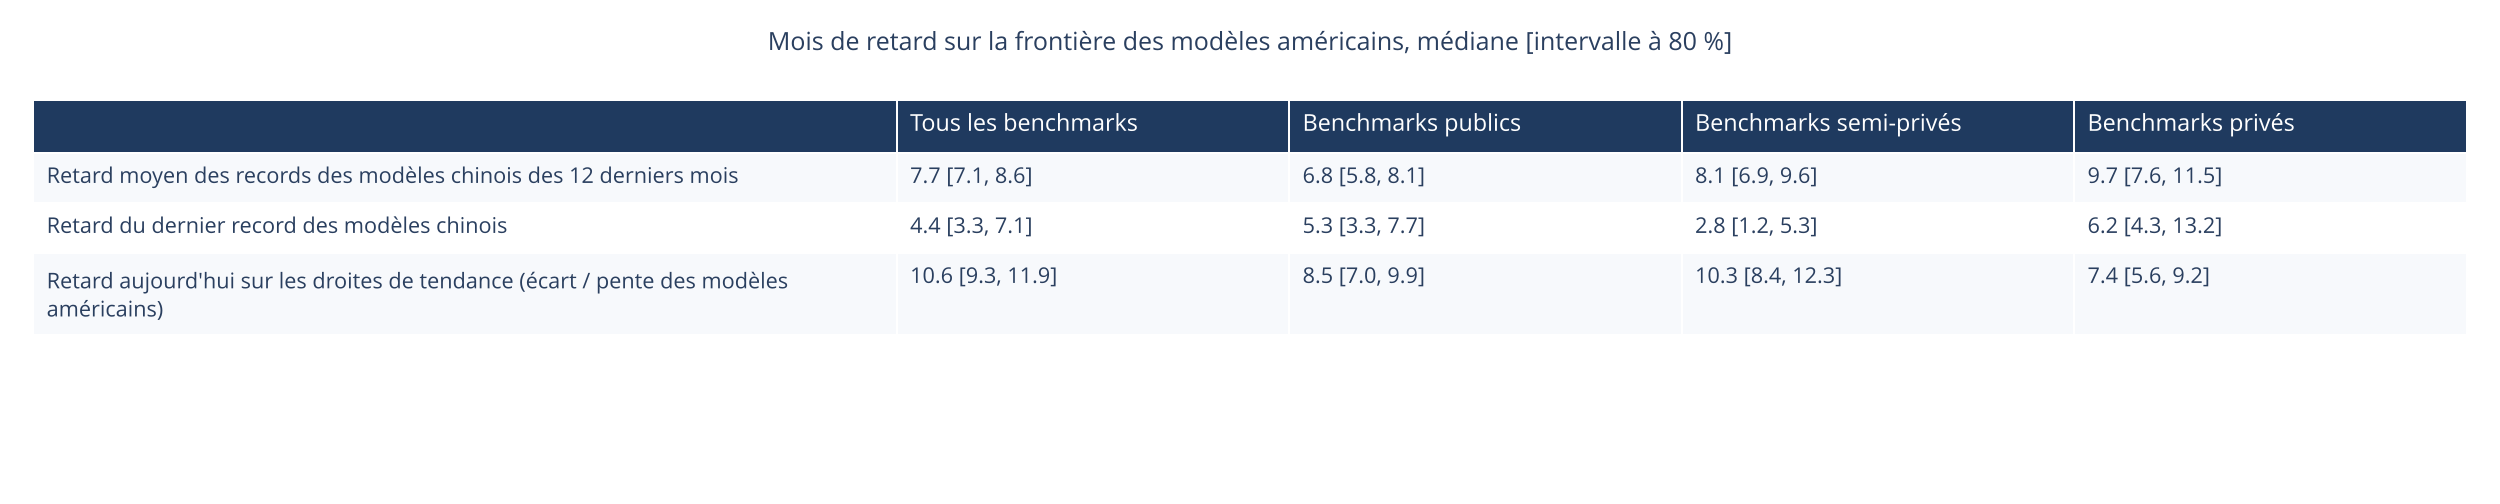
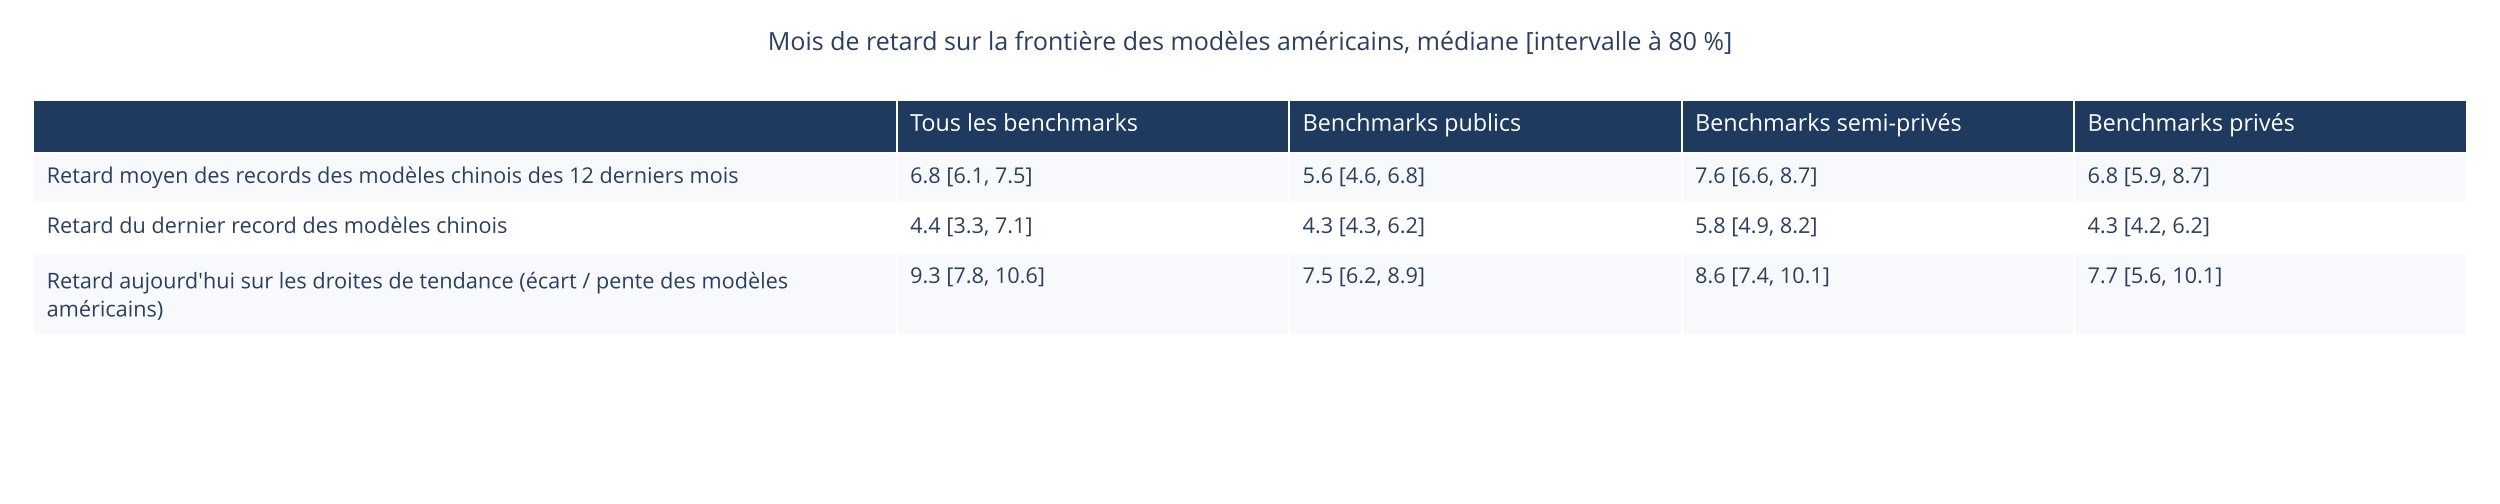
<svg xmlns="http://www.w3.org/2000/svg" class="main-svg" width="1500" height="302" style="" viewBox="0 0 1500 302">
  <rect x="0" y="0" width="1500" height="302" style="fill: rgb(255, 255, 255); fill-opacity: 1;" />
-   <defs id="defs-1cddf6">
+   <defs id="defs-c0d80f">
    <g class="clips" />
    <g class="gradients" />
    <g class="patterns" />
  </defs>
  <g class="bglayer" />
  <g class="layer-below">
    <g class="imagelayer" />
    <g class="shapelayer" />
  </g>
  <g class="cartesianlayer" />
  <g class="polarlayer" />
  <g class="smithlayer" />
  <g class="ternarylayer" />
  <g class="geolayer" />
  <g class="funnelarealayer" />
  <g class="pielayer" />
  <g class="iciclelayer" />
  <g class="treemaplayer" />
  <g class="sunburstlayer" />
  <g class="glimages" />
  <g class="table" overflow="visible" width="1500" height="302" transform="" style="box-sizing: content-box; position: absolute; left: 0px; overflow: visible; shape-rendering: crispedges; pointer-events: all;">
-     <g class="table-control-view" transform="translate(20,60)" clip-path="url(#clip1cddf6_scrollAreaBottomClip_2ad092true)" style="box-sizing: content-box;">
+     <g class="table-control-view" transform="translate(20,60)" clip-path="url(#clipc0d80f_scrollAreaBottomClip_1abfcdtrue)" style="box-sizing: content-box;">
      <rect class="scroll-background" fill="none" width="1460" height="232" />
-       <g class="y-column" transform="" clip-path="url(#clip1cddf6_columnBoundaryClippath_2ad092true_0)">
+       <g class="y-column" transform="" clip-path="url(#clipc0d80f_columnBoundaryClippath_1abfcdtrue_0)">
        <g class="column-block" id="cells1" transform="" style="cursor: default;">
          <g class="column-cells">
            <g class="column-cell" transform="translate(0,32)">
              <rect class="cell-rect" width="518.065" stroke-width="1" style="stroke: rgb(255, 255, 255); stroke-opacity: 1; fill: rgb(247, 249, 252); fill-opacity: 1;" height="30" />
              <g class="cell-text-holder" transform="translate(8,8)" text-anchor="start" style="shape-rendering: geometricprecision;">
                <text class="cell-text" dy="0.75em" x="0" y="0" style="cursor: auto; font-family: 'Open Sans', verdana, arial, sans-serif; font-size: 13px; fill: rgb(42, 63, 95); fill-opacity: 1; white-space: pre;">Retard moyen des records des modèles chinois des 12 derniers mois</text>
              </g>
            </g>
            <g class="column-cell" transform="translate(0,62)">
              <rect class="cell-rect" width="518.065" stroke-width="1" style="stroke: rgb(255, 255, 255); stroke-opacity: 1; fill: rgb(255, 255, 255); fill-opacity: 1;" height="30" />
              <g class="cell-text-holder" transform="translate(8,8)" text-anchor="start" style="shape-rendering: geometricprecision;">
                <text class="cell-text" dy="0.75em" x="0" y="0" style="cursor: auto; font-family: 'Open Sans', verdana, arial, sans-serif; font-size: 13px; fill: rgb(42, 63, 95); fill-opacity: 1; white-space: pre;">Retard du dernier record des modèles chinois</text>
              </g>
            </g>
            <g class="column-cell" transform="translate(0,92)">
              <rect class="cell-rect" width="518.065" stroke-width="1" style="stroke: rgb(255, 255, 255); stroke-opacity: 1; fill: rgb(247, 249, 252); fill-opacity: 1;" height="48.9" />
              <g class="cell-text-holder" transform="translate(8,21)" style="shape-rendering: geometricprecision;">
                <text class="cell-text" dy="0" x="0" y="0" style="cursor: auto; font-family: 'Open Sans', verdana, arial, sans-serif; font-size: 13px; fill: rgb(42, 63, 95); fill-opacity: 1; white-space: pre;">
                  <tspan class="line" dy="0em" x="0" y="0">Retard aujourd'hui sur les droites de tendance (écart / pente des modèles</tspan>
                  <tspan class="line" dy="1.3em" x="0" y="0">américains)</tspan>
                </text>
              </g>
            </g>
          </g>
        </g>
        <g class="column-block" id="cells2" transform="" style="cursor: default;">
          <g class="column-cells" />
        </g>
        <g class="column-block" id="header" style="cursor: ew-resize;">
          <g class="column-cells">
            <g class="column-cell" transform="">
              <rect class="cell-rect" width="518.065" stroke-width="1" style="stroke: rgb(255, 255, 255); stroke-opacity: 1; fill: rgb(31, 58, 95); fill-opacity: 1;" height="32" />
              <g class="cell-text-holder" transform="translate(8,8)" text-anchor="start" style="shape-rendering: geometricprecision;">
                <text class="cell-text" dy="0.75em" style="cursor: auto; font-family: 'Open Sans', verdana, arial, sans-serif; font-size: 14px; fill: rgb(255, 255, 255); fill-opacity: 1;" />
              </g>
            </g>
          </g>
        </g>
        <g class="column-boundary" />
-         <clipPath class="column-boundary-clippath" id="clip1cddf6_columnBoundaryClippath_2ad092true_0">
+         <clipPath class="column-boundary-clippath" id="clipc0d80f_columnBoundaryClippath_1abfcdtrue_0">
          <rect class="column-boundary-rect" fill="none" width="520.065" height="239" x="-1" y="-1" />
        </clipPath>
      </g>
-       <g class="y-column" transform="translate(518.0645,0)" clip-path="url(#clip1cddf6_columnBoundaryClippath_2ad092true_1)">
-         <g class="column-block" id="cells1" transform="" style="cursor: default;">
-           <g class="column-cells">
-             <g class="column-cell" transform="translate(0,32)">
-               <rect class="cell-rect" width="235.484" stroke-width="1" style="stroke: rgb(255, 255, 255); stroke-opacity: 1; fill: rgb(247, 249, 252); fill-opacity: 1;" height="30" />
-               <g class="cell-text-holder" transform="translate(8,8)" text-anchor="start" style="shape-rendering: geometricprecision;">
-                 <text class="cell-text" dy="0.75em" x="0" y="0" style="cursor: auto; font-family: 'Open Sans', verdana, arial, sans-serif; font-size: 13px; fill: rgb(42, 63, 95); fill-opacity: 1; white-space: pre;">7.7 [7.1, 8.6]</text>
+       <g class="y-column" transform="translate(518.0645,0)" clip-path="url(#clipc0d80f_columnBoundaryClippath_1abfcdtrue_1)">
+         <g class="column-block" id="cells1" transform="" style="cursor: default;">
+           <g class="column-cells">
+             <g class="column-cell" transform="translate(0,32)">
+               <rect class="cell-rect" width="235.484" stroke-width="1" style="stroke: rgb(255, 255, 255); stroke-opacity: 1; fill: rgb(247, 249, 252); fill-opacity: 1;" height="30" />
+               <g class="cell-text-holder" transform="translate(8,8)" text-anchor="start" style="shape-rendering: geometricprecision;">
+                 <text class="cell-text" dy="0.75em" x="0" y="0" style="cursor: auto; font-family: 'Open Sans', verdana, arial, sans-serif; font-size: 13px; fill: rgb(42, 63, 95); fill-opacity: 1; white-space: pre;">6.8 [6.1, 7.5]</text>
              </g>
            </g>
            <g class="column-cell" transform="translate(0,62)">
              <rect class="cell-rect" width="235.484" stroke-width="1" style="stroke: rgb(255, 255, 255); stroke-opacity: 1; fill: rgb(255, 255, 255); fill-opacity: 1;" height="30" />
              <g class="cell-text-holder" transform="translate(8,8)" text-anchor="start" style="shape-rendering: geometricprecision;">
                <text class="cell-text" dy="0.75em" x="0" y="0" style="cursor: auto; font-family: 'Open Sans', verdana, arial, sans-serif; font-size: 13px; fill: rgb(42, 63, 95); fill-opacity: 1; white-space: pre;">4.4 [3.3, 7.1]</text>
              </g>
            </g>
            <g class="column-cell" transform="translate(0,92)">
              <rect class="cell-rect" width="235.484" stroke-width="1" style="stroke: rgb(255, 255, 255); stroke-opacity: 1; fill: rgb(247, 249, 252); fill-opacity: 1;" height="48.9" />
              <g class="cell-text-holder" transform="translate(8,8)" text-anchor="start" style="shape-rendering: geometricprecision;">
-                 <text class="cell-text" dy="0.75em" x="0" y="0" style="cursor: auto; font-family: 'Open Sans', verdana, arial, sans-serif; font-size: 13px; fill: rgb(42, 63, 95); fill-opacity: 1; white-space: pre;">10.6 [9.3, 11.9]</text>
+                 <text class="cell-text" dy="0.75em" x="0" y="0" style="cursor: auto; font-family: 'Open Sans', verdana, arial, sans-serif; font-size: 13px; fill: rgb(42, 63, 95); fill-opacity: 1; white-space: pre;">9.3 [7.8, 10.6]</text>
              </g>
            </g>
          </g>
        </g>
        <g class="column-block" id="cells2" transform="" style="cursor: default;">
          <g class="column-cells" />
        </g>
        <g class="column-block" id="header" style="cursor: ew-resize;">
          <g class="column-cells">
            <g class="column-cell" transform="">
              <rect class="cell-rect" width="235.484" stroke-width="1" style="stroke: rgb(255, 255, 255); stroke-opacity: 1; fill: rgb(31, 58, 95); fill-opacity: 1;" height="32" />
              <g class="cell-text-holder" transform="translate(8,8)" text-anchor="start" style="shape-rendering: geometricprecision;">
                <text class="cell-text" dy="0.75em" x="0" y="0" style="cursor: auto; font-family: 'Open Sans', verdana, arial, sans-serif; font-size: 14px; fill: rgb(255, 255, 255); fill-opacity: 1; white-space: pre;">Tous les benchmarks</text>
              </g>
            </g>
          </g>
        </g>
        <g class="column-boundary" />
-         <clipPath class="column-boundary-clippath" id="clip1cddf6_columnBoundaryClippath_2ad092true_1">
-           <rect class="column-boundary-rect" fill="none" width="237.484" height="239" x="-1" y="-1" />
-         </clipPath>
-       </g>
-       <g class="y-column" transform="translate(753.5484,0)" clip-path="url(#clip1cddf6_columnBoundaryClippath_2ad092true_2)">
-         <g class="column-block" id="cells1" transform="" style="cursor: default;">
-           <g class="column-cells">
-             <g class="column-cell" transform="translate(0,32)">
-               <rect class="cell-rect" width="235.484" stroke-width="1" style="stroke: rgb(255, 255, 255); stroke-opacity: 1; fill: rgb(247, 249, 252); fill-opacity: 1;" height="30" />
-               <g class="cell-text-holder" transform="translate(8,8)" text-anchor="start" style="shape-rendering: geometricprecision;">
-                 <text class="cell-text" dy="0.75em" x="0" y="0" style="cursor: auto; font-family: 'Open Sans', verdana, arial, sans-serif; font-size: 13px; fill: rgb(42, 63, 95); fill-opacity: 1; white-space: pre;">6.8 [5.8, 8.1]</text>
-               </g>
-             </g>
-             <g class="column-cell" transform="translate(0,62)">
-               <rect class="cell-rect" width="235.484" stroke-width="1" style="stroke: rgb(255, 255, 255); stroke-opacity: 1; fill: rgb(255, 255, 255); fill-opacity: 1;" height="30" />
-               <g class="cell-text-holder" transform="translate(8,8)" text-anchor="start" style="shape-rendering: geometricprecision;">
-                 <text class="cell-text" dy="0.75em" x="0" y="0" style="cursor: auto; font-family: 'Open Sans', verdana, arial, sans-serif; font-size: 13px; fill: rgb(42, 63, 95); fill-opacity: 1; white-space: pre;">5.3 [3.3, 7.7]</text>
-               </g>
-             </g>
-             <g class="column-cell" transform="translate(0,92)">
-               <rect class="cell-rect" width="235.484" stroke-width="1" style="stroke: rgb(255, 255, 255); stroke-opacity: 1; fill: rgb(247, 249, 252); fill-opacity: 1;" height="48.9" />
-               <g class="cell-text-holder" transform="translate(8,8)" text-anchor="start" style="shape-rendering: geometricprecision;">
-                 <text class="cell-text" dy="0.75em" x="0" y="0" style="cursor: auto; font-family: 'Open Sans', verdana, arial, sans-serif; font-size: 13px; fill: rgb(42, 63, 95); fill-opacity: 1; white-space: pre;">8.5 [7.0, 9.9]</text>
+         <clipPath class="column-boundary-clippath" id="clipc0d80f_columnBoundaryClippath_1abfcdtrue_1">
+           <rect class="column-boundary-rect" fill="none" width="237.484" height="239" x="-1" y="-1" />
+         </clipPath>
+       </g>
+       <g class="y-column" transform="translate(753.5484,0)" clip-path="url(#clipc0d80f_columnBoundaryClippath_1abfcdtrue_2)">
+         <g class="column-block" id="cells1" transform="" style="cursor: default;">
+           <g class="column-cells">
+             <g class="column-cell" transform="translate(0,32)">
+               <rect class="cell-rect" width="235.484" stroke-width="1" style="stroke: rgb(255, 255, 255); stroke-opacity: 1; fill: rgb(247, 249, 252); fill-opacity: 1;" height="30" />
+               <g class="cell-text-holder" transform="translate(8,8)" text-anchor="start" style="shape-rendering: geometricprecision;">
+                 <text class="cell-text" dy="0.75em" x="0" y="0" style="cursor: auto; font-family: 'Open Sans', verdana, arial, sans-serif; font-size: 13px; fill: rgb(42, 63, 95); fill-opacity: 1; white-space: pre;">5.6 [4.6, 6.8]</text>
+               </g>
+             </g>
+             <g class="column-cell" transform="translate(0,62)">
+               <rect class="cell-rect" width="235.484" stroke-width="1" style="stroke: rgb(255, 255, 255); stroke-opacity: 1; fill: rgb(255, 255, 255); fill-opacity: 1;" height="30" />
+               <g class="cell-text-holder" transform="translate(8,8)" text-anchor="start" style="shape-rendering: geometricprecision;">
+                 <text class="cell-text" dy="0.75em" x="0" y="0" style="cursor: auto; font-family: 'Open Sans', verdana, arial, sans-serif; font-size: 13px; fill: rgb(42, 63, 95); fill-opacity: 1; white-space: pre;">4.3 [4.3, 6.2]</text>
+               </g>
+             </g>
+             <g class="column-cell" transform="translate(0,92)">
+               <rect class="cell-rect" width="235.484" stroke-width="1" style="stroke: rgb(255, 255, 255); stroke-opacity: 1; fill: rgb(247, 249, 252); fill-opacity: 1;" height="48.9" />
+               <g class="cell-text-holder" transform="translate(8,8)" text-anchor="start" style="shape-rendering: geometricprecision;">
+                 <text class="cell-text" dy="0.75em" x="0" y="0" style="cursor: auto; font-family: 'Open Sans', verdana, arial, sans-serif; font-size: 13px; fill: rgb(42, 63, 95); fill-opacity: 1; white-space: pre;">7.5 [6.2, 8.9]</text>
              </g>
            </g>
          </g>
        </g>
        <g class="column-block" id="cells2" transform="" style="cursor: default;">
          <g class="column-cells" />
        </g>
        <g class="column-block" id="header" style="cursor: ew-resize;">
          <g class="column-cells">
            <g class="column-cell" transform="">
              <rect class="cell-rect" width="235.484" stroke-width="1" style="stroke: rgb(255, 255, 255); stroke-opacity: 1; fill: rgb(31, 58, 95); fill-opacity: 1;" height="32" />
              <g class="cell-text-holder" transform="translate(8,8)" text-anchor="start" style="shape-rendering: geometricprecision;">
                <text class="cell-text" dy="0.75em" x="0" y="0" style="cursor: auto; font-family: 'Open Sans', verdana, arial, sans-serif; font-size: 14px; fill: rgb(255, 255, 255); fill-opacity: 1; white-space: pre;">Benchmarks publics</text>
              </g>
            </g>
          </g>
        </g>
        <g class="column-boundary" />
-         <clipPath class="column-boundary-clippath" id="clip1cddf6_columnBoundaryClippath_2ad092true_2">
-           <rect class="column-boundary-rect" fill="none" width="237.484" height="239" x="-1" y="-1" />
-         </clipPath>
-       </g>
-       <g class="y-column" transform="translate(989.0323,0)" clip-path="url(#clip1cddf6_columnBoundaryClippath_2ad092true_3)">
-         <g class="column-block" id="cells1" transform="" style="cursor: default;">
-           <g class="column-cells">
-             <g class="column-cell" transform="translate(0,32)">
-               <rect class="cell-rect" width="235.484" stroke-width="1" style="stroke: rgb(255, 255, 255); stroke-opacity: 1; fill: rgb(247, 249, 252); fill-opacity: 1;" height="30" />
-               <g class="cell-text-holder" transform="translate(8,8)" text-anchor="start" style="shape-rendering: geometricprecision;">
-                 <text class="cell-text" dy="0.75em" x="0" y="0" style="cursor: auto; font-family: 'Open Sans', verdana, arial, sans-serif; font-size: 13px; fill: rgb(42, 63, 95); fill-opacity: 1; white-space: pre;">8.1 [6.9, 9.6]</text>
-               </g>
-             </g>
-             <g class="column-cell" transform="translate(0,62)">
-               <rect class="cell-rect" width="235.484" stroke-width="1" style="stroke: rgb(255, 255, 255); stroke-opacity: 1; fill: rgb(255, 255, 255); fill-opacity: 1;" height="30" />
-               <g class="cell-text-holder" transform="translate(8,8)" text-anchor="start" style="shape-rendering: geometricprecision;">
-                 <text class="cell-text" dy="0.75em" x="0" y="0" style="cursor: auto; font-family: 'Open Sans', verdana, arial, sans-serif; font-size: 13px; fill: rgb(42, 63, 95); fill-opacity: 1; white-space: pre;">2.8 [1.2, 5.3]</text>
-               </g>
-             </g>
-             <g class="column-cell" transform="translate(0,92)">
-               <rect class="cell-rect" width="235.484" stroke-width="1" style="stroke: rgb(255, 255, 255); stroke-opacity: 1; fill: rgb(247, 249, 252); fill-opacity: 1;" height="48.9" />
-               <g class="cell-text-holder" transform="translate(8,8)" text-anchor="start" style="shape-rendering: geometricprecision;">
-                 <text class="cell-text" dy="0.75em" x="0" y="0" style="cursor: auto; font-family: 'Open Sans', verdana, arial, sans-serif; font-size: 13px; fill: rgb(42, 63, 95); fill-opacity: 1; white-space: pre;">10.3 [8.4, 12.3]</text>
+         <clipPath class="column-boundary-clippath" id="clipc0d80f_columnBoundaryClippath_1abfcdtrue_2">
+           <rect class="column-boundary-rect" fill="none" width="237.484" height="239" x="-1" y="-1" />
+         </clipPath>
+       </g>
+       <g class="y-column" transform="translate(989.0323,0)" clip-path="url(#clipc0d80f_columnBoundaryClippath_1abfcdtrue_3)">
+         <g class="column-block" id="cells1" transform="" style="cursor: default;">
+           <g class="column-cells">
+             <g class="column-cell" transform="translate(0,32)">
+               <rect class="cell-rect" width="235.484" stroke-width="1" style="stroke: rgb(255, 255, 255); stroke-opacity: 1; fill: rgb(247, 249, 252); fill-opacity: 1;" height="30" />
+               <g class="cell-text-holder" transform="translate(8,8)" text-anchor="start" style="shape-rendering: geometricprecision;">
+                 <text class="cell-text" dy="0.75em" x="0" y="0" style="cursor: auto; font-family: 'Open Sans', verdana, arial, sans-serif; font-size: 13px; fill: rgb(42, 63, 95); fill-opacity: 1; white-space: pre;">7.6 [6.6, 8.7]</text>
+               </g>
+             </g>
+             <g class="column-cell" transform="translate(0,62)">
+               <rect class="cell-rect" width="235.484" stroke-width="1" style="stroke: rgb(255, 255, 255); stroke-opacity: 1; fill: rgb(255, 255, 255); fill-opacity: 1;" height="30" />
+               <g class="cell-text-holder" transform="translate(8,8)" text-anchor="start" style="shape-rendering: geometricprecision;">
+                 <text class="cell-text" dy="0.75em" x="0" y="0" style="cursor: auto; font-family: 'Open Sans', verdana, arial, sans-serif; font-size: 13px; fill: rgb(42, 63, 95); fill-opacity: 1; white-space: pre;">5.8 [4.9, 8.2]</text>
+               </g>
+             </g>
+             <g class="column-cell" transform="translate(0,92)">
+               <rect class="cell-rect" width="235.484" stroke-width="1" style="stroke: rgb(255, 255, 255); stroke-opacity: 1; fill: rgb(247, 249, 252); fill-opacity: 1;" height="48.9" />
+               <g class="cell-text-holder" transform="translate(8,8)" text-anchor="start" style="shape-rendering: geometricprecision;">
+                 <text class="cell-text" dy="0.75em" x="0" y="0" style="cursor: auto; font-family: 'Open Sans', verdana, arial, sans-serif; font-size: 13px; fill: rgb(42, 63, 95); fill-opacity: 1; white-space: pre;">8.6 [7.4, 10.1]</text>
              </g>
            </g>
          </g>
        </g>
        <g class="column-block" id="cells2" transform="" style="cursor: default;">
          <g class="column-cells" />
        </g>
        <g class="column-block" id="header" style="cursor: ew-resize;">
          <g class="column-cells">
            <g class="column-cell" transform="">
              <rect class="cell-rect" width="235.484" stroke-width="1" style="stroke: rgb(255, 255, 255); stroke-opacity: 1; fill: rgb(31, 58, 95); fill-opacity: 1;" height="32" />
              <g class="cell-text-holder" transform="translate(8,8)" text-anchor="start" style="shape-rendering: geometricprecision;">
                <text class="cell-text" dy="0.75em" x="0" y="0" style="cursor: auto; font-family: 'Open Sans', verdana, arial, sans-serif; font-size: 14px; fill: rgb(255, 255, 255); fill-opacity: 1; white-space: pre;">Benchmarks semi-privés</text>
              </g>
            </g>
          </g>
        </g>
        <g class="column-boundary" />
-         <clipPath class="column-boundary-clippath" id="clip1cddf6_columnBoundaryClippath_2ad092true_3">
-           <rect class="column-boundary-rect" fill="none" width="237.484" height="239" x="-1" y="-1" />
-         </clipPath>
-       </g>
-       <g class="y-column" transform="translate(1224.516,0)" clip-path="url(#clip1cddf6_columnBoundaryClippath_2ad092true_4)">
-         <g class="column-block" id="cells1" transform="" style="cursor: default;">
-           <g class="column-cells">
-             <g class="column-cell" transform="translate(0,32)">
-               <rect class="cell-rect" width="235.484" stroke-width="1" style="stroke: rgb(255, 255, 255); stroke-opacity: 1; fill: rgb(247, 249, 252); fill-opacity: 1;" height="30" />
-               <g class="cell-text-holder" transform="translate(8,8)" text-anchor="start" style="shape-rendering: geometricprecision;">
-                 <text class="cell-text" dy="0.75em" x="0" y="0" style="cursor: auto; font-family: 'Open Sans', verdana, arial, sans-serif; font-size: 13px; fill: rgb(42, 63, 95); fill-opacity: 1; white-space: pre;">9.7 [7.6, 11.5]</text>
-               </g>
-             </g>
-             <g class="column-cell" transform="translate(0,62)">
-               <rect class="cell-rect" width="235.484" stroke-width="1" style="stroke: rgb(255, 255, 255); stroke-opacity: 1; fill: rgb(255, 255, 255); fill-opacity: 1;" height="30" />
-               <g class="cell-text-holder" transform="translate(8,8)" text-anchor="start" style="shape-rendering: geometricprecision;">
-                 <text class="cell-text" dy="0.75em" x="0" y="0" style="cursor: auto; font-family: 'Open Sans', verdana, arial, sans-serif; font-size: 13px; fill: rgb(42, 63, 95); fill-opacity: 1; white-space: pre;">6.2 [4.3, 13.2]</text>
-               </g>
-             </g>
-             <g class="column-cell" transform="translate(0,92)">
-               <rect class="cell-rect" width="235.484" stroke-width="1" style="stroke: rgb(255, 255, 255); stroke-opacity: 1; fill: rgb(247, 249, 252); fill-opacity: 1;" height="48.9" />
-               <g class="cell-text-holder" transform="translate(8,8)" text-anchor="start" style="shape-rendering: geometricprecision;">
-                 <text class="cell-text" dy="0.75em" x="0" y="0" style="cursor: auto; font-family: 'Open Sans', verdana, arial, sans-serif; font-size: 13px; fill: rgb(42, 63, 95); fill-opacity: 1; white-space: pre;">7.4 [5.6, 9.2]</text>
+         <clipPath class="column-boundary-clippath" id="clipc0d80f_columnBoundaryClippath_1abfcdtrue_3">
+           <rect class="column-boundary-rect" fill="none" width="237.484" height="239" x="-1" y="-1" />
+         </clipPath>
+       </g>
+       <g class="y-column" transform="translate(1224.516,0)" clip-path="url(#clipc0d80f_columnBoundaryClippath_1abfcdtrue_4)">
+         <g class="column-block" id="cells1" transform="" style="cursor: default;">
+           <g class="column-cells">
+             <g class="column-cell" transform="translate(0,32)">
+               <rect class="cell-rect" width="235.484" stroke-width="1" style="stroke: rgb(255, 255, 255); stroke-opacity: 1; fill: rgb(247, 249, 252); fill-opacity: 1;" height="30" />
+               <g class="cell-text-holder" transform="translate(8,8)" text-anchor="start" style="shape-rendering: geometricprecision;">
+                 <text class="cell-text" dy="0.75em" x="0" y="0" style="cursor: auto; font-family: 'Open Sans', verdana, arial, sans-serif; font-size: 13px; fill: rgb(42, 63, 95); fill-opacity: 1; white-space: pre;">6.8 [5.9, 8.7]</text>
+               </g>
+             </g>
+             <g class="column-cell" transform="translate(0,62)">
+               <rect class="cell-rect" width="235.484" stroke-width="1" style="stroke: rgb(255, 255, 255); stroke-opacity: 1; fill: rgb(255, 255, 255); fill-opacity: 1;" height="30" />
+               <g class="cell-text-holder" transform="translate(8,8)" text-anchor="start" style="shape-rendering: geometricprecision;">
+                 <text class="cell-text" dy="0.75em" x="0" y="0" style="cursor: auto; font-family: 'Open Sans', verdana, arial, sans-serif; font-size: 13px; fill: rgb(42, 63, 95); fill-opacity: 1; white-space: pre;">4.3 [4.2, 6.2]</text>
+               </g>
+             </g>
+             <g class="column-cell" transform="translate(0,92)">
+               <rect class="cell-rect" width="235.484" stroke-width="1" style="stroke: rgb(255, 255, 255); stroke-opacity: 1; fill: rgb(247, 249, 252); fill-opacity: 1;" height="48.9" />
+               <g class="cell-text-holder" transform="translate(8,8)" text-anchor="start" style="shape-rendering: geometricprecision;">
+                 <text class="cell-text" dy="0.75em" x="0" y="0" style="cursor: auto; font-family: 'Open Sans', verdana, arial, sans-serif; font-size: 13px; fill: rgb(42, 63, 95); fill-opacity: 1; white-space: pre;">7.7 [5.6, 10.1]</text>
              </g>
            </g>
          </g>
        </g>
        <g class="column-block" id="cells2" transform="" style="cursor: default;">
          <g class="column-cells" />
        </g>
        <g class="column-block" id="header" style="cursor: ew-resize;">
          <g class="column-cells">
            <g class="column-cell" transform="">
              <rect class="cell-rect" width="235.484" stroke-width="1" style="stroke: rgb(255, 255, 255); stroke-opacity: 1; fill: rgb(31, 58, 95); fill-opacity: 1;" height="32" />
              <g class="cell-text-holder" transform="translate(8,8)" text-anchor="start" style="shape-rendering: geometricprecision;">
                <text class="cell-text" dy="0.75em" x="0" y="0" style="cursor: auto; font-family: 'Open Sans', verdana, arial, sans-serif; font-size: 14px; fill: rgb(255, 255, 255); fill-opacity: 1; white-space: pre;">Benchmarks privés</text>
              </g>
            </g>
          </g>
        </g>
        <g class="column-boundary" />
-         <clipPath class="column-boundary-clippath" id="clip1cddf6_columnBoundaryClippath_2ad092true_4">
+         <clipPath class="column-boundary-clippath" id="clipc0d80f_columnBoundaryClippath_1abfcdtrue_4">
          <rect class="column-boundary-rect" fill="none" width="237.484" height="239" x="-1" y="-1" />
        </clipPath>
      </g>
      <g class="scrollbar-kit" transform="translate(1469,32)" style="shape-rendering: geometricprecision;">
        <g class="scrollbar">
          <g class="scrollbar-slider" transform="" />
        </g>
      </g>
-       <clipPath class="scroll-area-clip" id="clip1cddf6_scrollAreaBottomClip_2ad092true">
+       <clipPath class="scroll-area-clip" id="clipc0d80f_scrollAreaBottomClip_1abfcdtrue">
        <rect class="scroll-area-clip-rect" x="-45" y="-5" fill="none" width="1550" height="237" />
      </clipPath>
    </g>
  </g>
-   <defs id="topdefs-1cddf6">
+   <defs id="topdefs-c0d80f">
    <g class="clips" />
  </defs>
  <g class="layer-above">
    <g class="imagelayer" />
    <g class="shapelayer" />
  </g>
  <g class="infolayer">
    <g class="g-gtitle">
      <text class="gtitle" x="750" y="30" text-anchor="middle" dy="0em" style="opacity: 1; font-family: 'Open Sans', verdana, arial, sans-serif; font-size: 15px; fill: rgb(42, 63, 95); fill-opacity: 1; white-space: pre;">Mois de retard sur la frontière des modèles américains, médiane [intervalle à 80 %]</text>
    </g>
  </g>
</svg>
